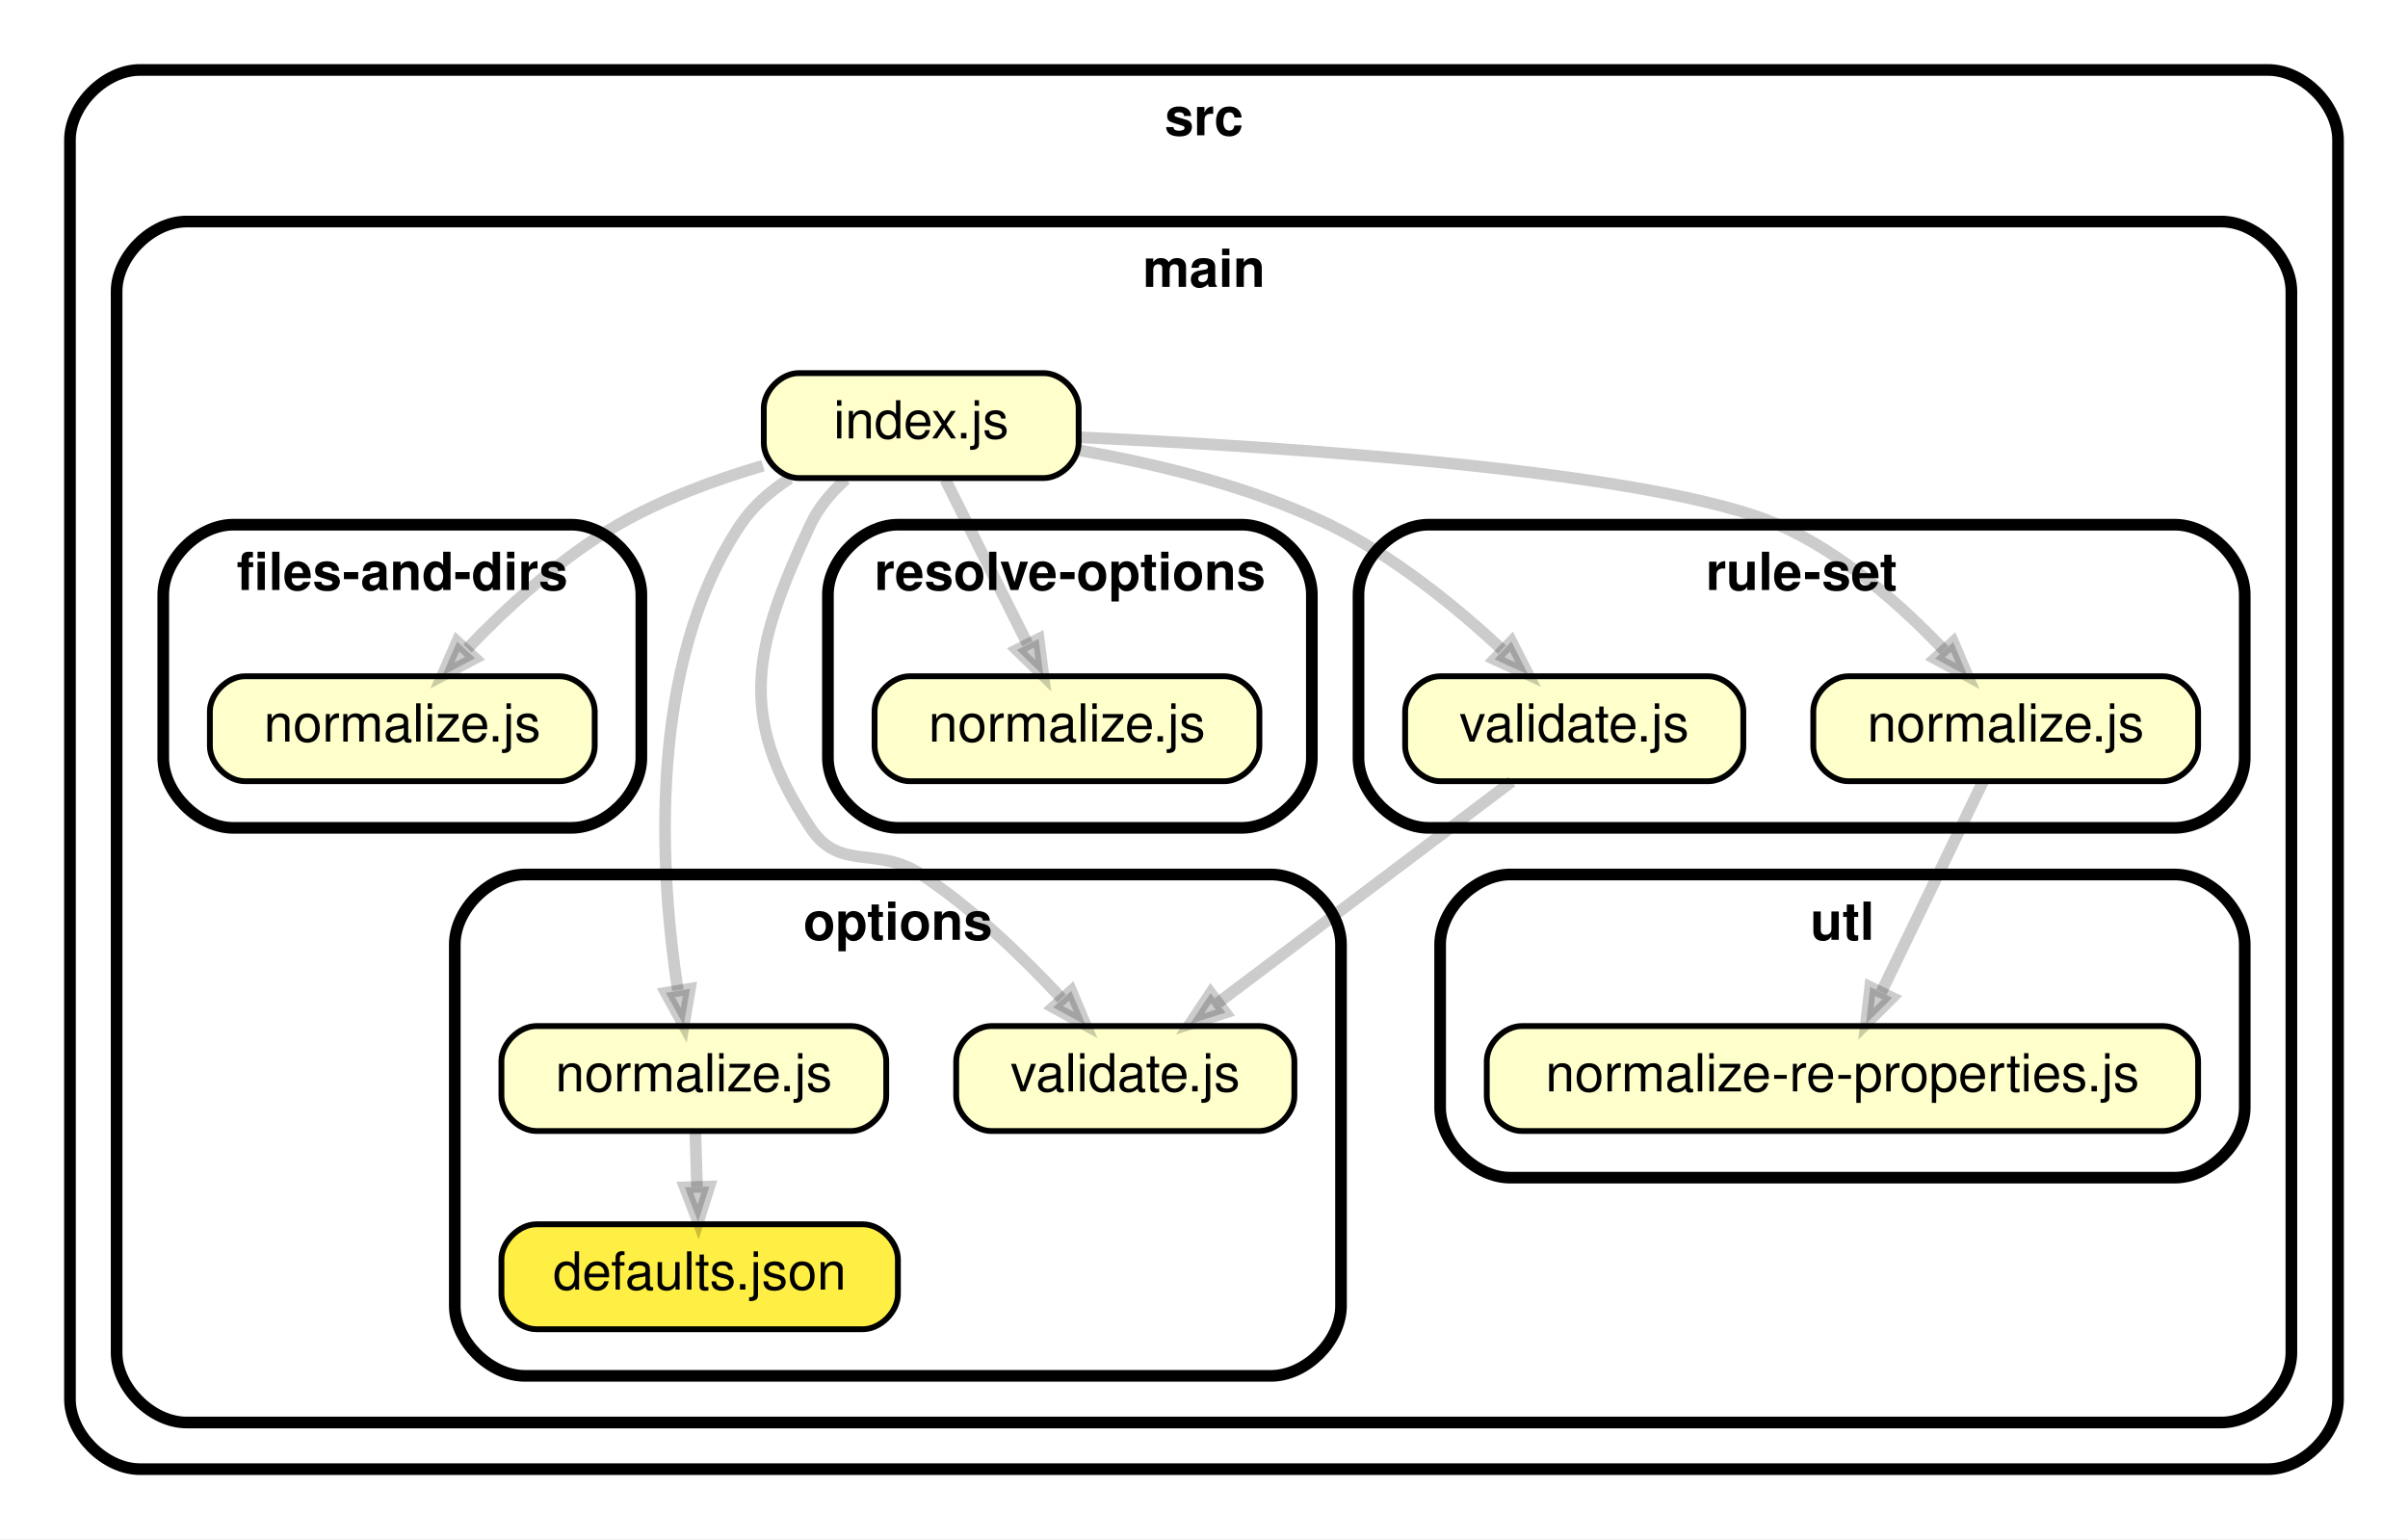
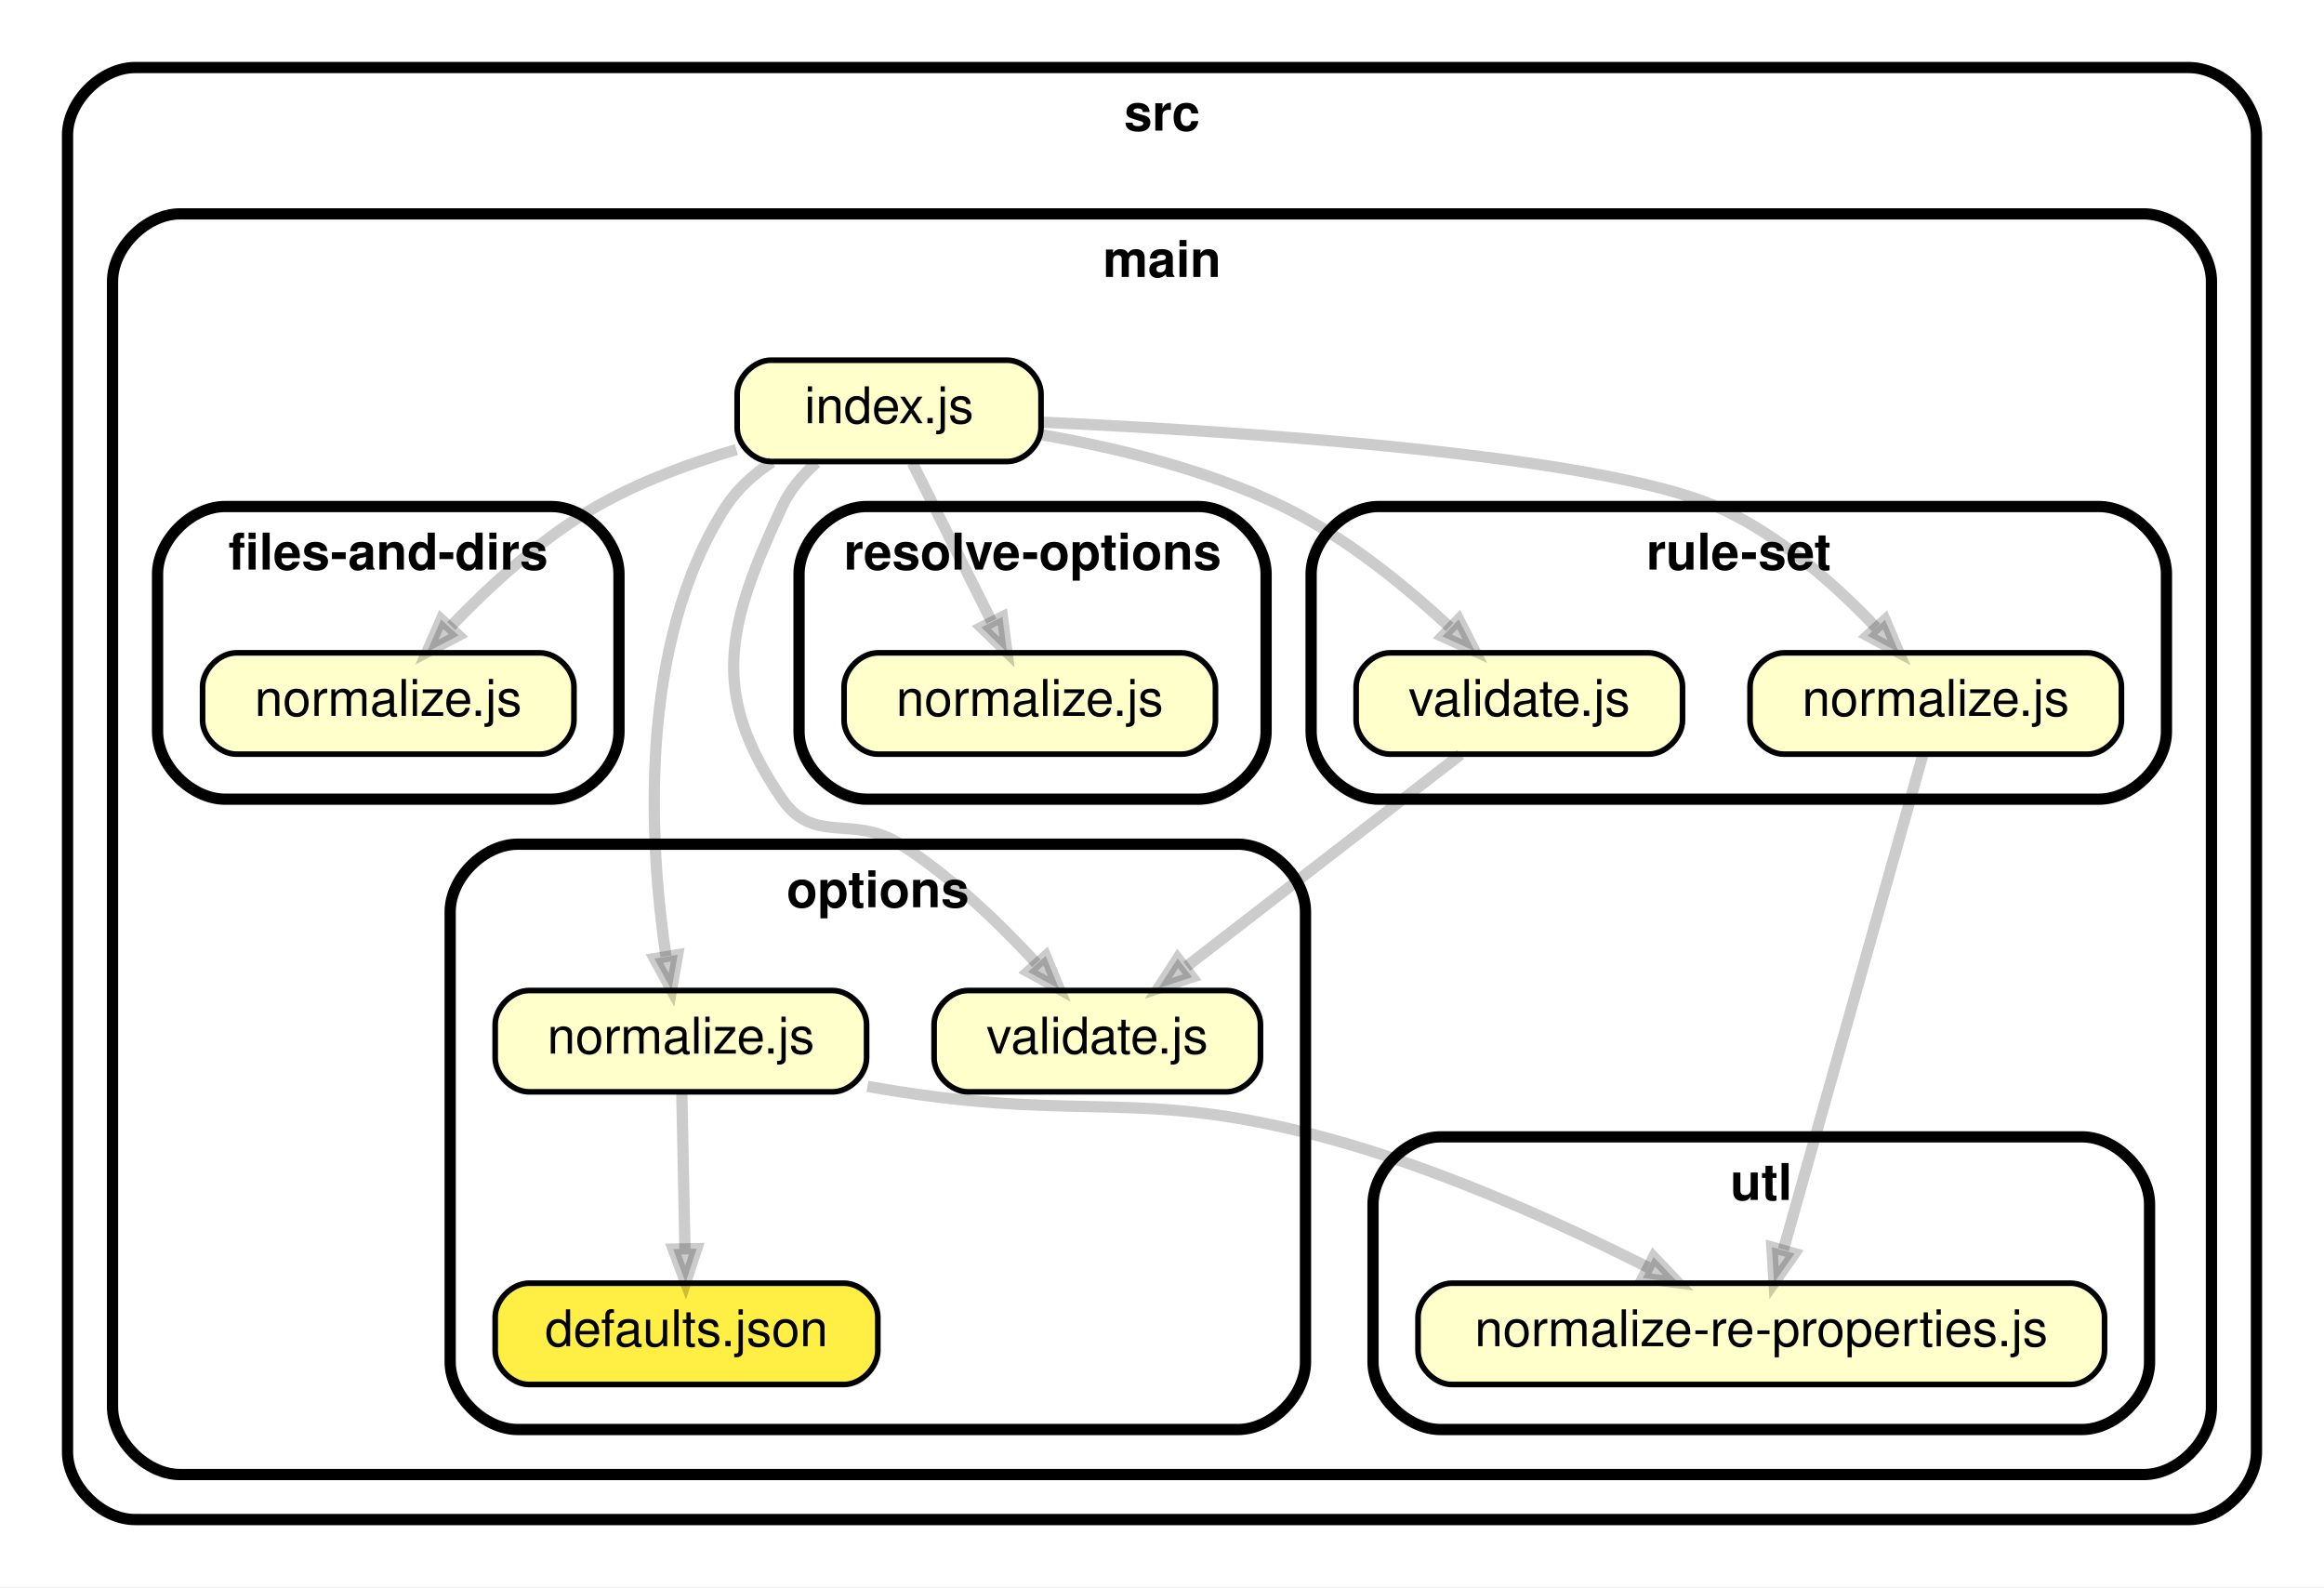
- <svg xmlns="http://www.w3.org/2000/svg" xmlns:xlink="http://www.w3.org/1999/xlink" width="413pt" height="264pt" viewBox="0.00 0.00 413.00 264.00">
-   <g id="graph0" class="graph" transform="scale(1 1) rotate(0) translate(4 260)">
-     <polygon fill="white" stroke="transparent" points="-4,4 -4,-260 409,-260 409,4 -4,4" />
+ <svg xmlns="http://www.w3.org/2000/svg" xmlns:xlink="http://www.w3.org/1999/xlink" width="413pt" height="282pt" viewBox="0.00 0.00 413.00 282.00">
+   <g id="graph0" class="graph" transform="scale(1 1) rotate(0) translate(4 278)">
+     <polygon fill="white" stroke="transparent" points="-4,4 -4,-278 409,-278 409,4 -4,4" />
    <g id="clust1" class="cluster">
-       <path fill="#ffffff" stroke="black" stroke-width="2" d="M20,-8C20,-8 385,-8 385,-8 391,-8 397,-14 397,-20 397,-20 397,-236 397,-236 397,-242 391,-248 385,-248 385,-248 20,-248 20,-248 14,-248 8,-242 8,-236 8,-236 8,-20 8,-20 8,-14 14,-8 20,-8" />
-       <text text-anchor="middle" x="202.5" y="-236.8" font-family="Helvetica,sans-Serif" font-weight="bold" font-size="9.00">src</text>
+       <path fill="#ffffff" stroke="black" stroke-width="2" d="M20,-8C20,-8 385,-8 385,-8 391,-8 397,-14 397,-20 397,-20 397,-254 397,-254 397,-260 391,-266 385,-266 385,-266 20,-266 20,-266 14,-266 8,-260 8,-254 8,-254 8,-20 8,-20 8,-14 14,-8 20,-8" />
+       <text text-anchor="middle" x="202.5" y="-254.8" font-family="Helvetica,sans-Serif" font-weight="bold" font-size="9.00">src</text>
    </g>
    <g id="clust2" class="cluster">
-       <path fill="#ffffff" stroke="black" stroke-width="2" d="M28,-16C28,-16 377,-16 377,-16 383,-16 389,-22 389,-28 389,-28 389,-210 389,-210 389,-216 383,-222 377,-222 377,-222 28,-222 28,-222 22,-222 16,-216 16,-210 16,-210 16,-28 16,-28 16,-22 22,-16 28,-16" />
-       <text text-anchor="middle" x="202.5" y="-210.8" font-family="Helvetica,sans-Serif" font-weight="bold" font-size="9.00">main</text>
+       <path fill="#ffffff" stroke="black" stroke-width="2" d="M28,-16C28,-16 377,-16 377,-16 383,-16 389,-22 389,-28 389,-28 389,-228 389,-228 389,-234 383,-240 377,-240 377,-240 28,-240 28,-240 22,-240 16,-234 16,-228 16,-228 16,-28 16,-28 16,-22 22,-16 28,-16" />
+       <text text-anchor="middle" x="202.5" y="-228.8" font-family="Helvetica,sans-Serif" font-weight="bold" font-size="9.00">main</text>
    </g>
    <g id="clust3" class="cluster">
-       <path fill="#ffffff" stroke="black" stroke-width="2" d="M36,-118C36,-118 94,-118 94,-118 100,-118 106,-124 106,-130 106,-130 106,-158 106,-158 106,-164 100,-170 94,-170 94,-170 36,-170 36,-170 30,-170 24,-164 24,-158 24,-158 24,-130 24,-130 24,-124 30,-118 36,-118" />
-       <text text-anchor="middle" x="65" y="-158.8" font-family="Helvetica,sans-Serif" font-weight="bold" font-size="9.00">files-and-dirs</text>
+       <path fill="#ffffff" stroke="black" stroke-width="2" d="M36,-136C36,-136 94,-136 94,-136 100,-136 106,-142 106,-148 106,-148 106,-176 106,-176 106,-182 100,-188 94,-188 94,-188 36,-188 36,-188 30,-188 24,-182 24,-176 24,-176 24,-148 24,-148 24,-142 30,-136 36,-136" />
+       <text text-anchor="middle" x="65" y="-176.8" font-family="Helvetica,sans-Serif" font-weight="bold" font-size="9.00">files-and-dirs</text>
    </g>
    <g id="clust4" class="cluster">
-       <path fill="#ffffff" stroke="black" stroke-width="2" d="M86,-24C86,-24 214,-24 214,-24 220,-24 226,-30 226,-36 226,-36 226,-98 226,-98 226,-104 220,-110 214,-110 214,-110 86,-110 86,-110 80,-110 74,-104 74,-98 74,-98 74,-36 74,-36 74,-30 80,-24 86,-24" />
-       <text text-anchor="middle" x="150" y="-98.8" font-family="Helvetica,sans-Serif" font-weight="bold" font-size="9.00">options</text>
+       <path fill="#ffffff" stroke="black" stroke-width="2" d="M88,-24C88,-24 216,-24 216,-24 222,-24 228,-30 228,-36 228,-36 228,-116 228,-116 228,-122 222,-128 216,-128 216,-128 88,-128 88,-128 82,-128 76,-122 76,-116 76,-116 76,-36 76,-36 76,-30 82,-24 88,-24" />
+       <text text-anchor="middle" x="152" y="-116.8" font-family="Helvetica,sans-Serif" font-weight="bold" font-size="9.00">options</text>
    </g>
    <g id="clust5" class="cluster">
-       <path fill="#ffffff" stroke="black" stroke-width="2" d="M150,-118C150,-118 209,-118 209,-118 215,-118 221,-124 221,-130 221,-130 221,-158 221,-158 221,-164 215,-170 209,-170 209,-170 150,-170 150,-170 144,-170 138,-164 138,-158 138,-158 138,-130 138,-130 138,-124 144,-118 150,-118" />
-       <text text-anchor="middle" x="179.5" y="-158.8" font-family="Helvetica,sans-Serif" font-weight="bold" font-size="9.00">resolve-options</text>
+       <path fill="#ffffff" stroke="black" stroke-width="2" d="M150,-136C150,-136 209,-136 209,-136 215,-136 221,-142 221,-148 221,-148 221,-176 221,-176 221,-182 215,-188 209,-188 209,-188 150,-188 150,-188 144,-188 138,-182 138,-176 138,-176 138,-148 138,-148 138,-142 144,-136 150,-136" />
+       <text text-anchor="middle" x="179.5" y="-176.8" font-family="Helvetica,sans-Serif" font-weight="bold" font-size="9.00">resolve-options</text>
    </g>
    <g id="clust6" class="cluster">
-       <path fill="#ffffff" stroke="black" stroke-width="2" d="M241,-118C241,-118 369,-118 369,-118 375,-118 381,-124 381,-130 381,-130 381,-158 381,-158 381,-164 375,-170 369,-170 369,-170 241,-170 241,-170 235,-170 229,-164 229,-158 229,-158 229,-130 229,-130 229,-124 235,-118 241,-118" />
-       <text text-anchor="middle" x="305" y="-158.8" font-family="Helvetica,sans-Serif" font-weight="bold" font-size="9.00">rule-set</text>
+       <path fill="#ffffff" stroke="black" stroke-width="2" d="M241,-136C241,-136 369,-136 369,-136 375,-136 381,-142 381,-148 381,-148 381,-176 381,-176 381,-182 375,-188 369,-188 369,-188 241,-188 241,-188 235,-188 229,-182 229,-176 229,-176 229,-148 229,-148 229,-142 235,-136 241,-136" />
+       <text text-anchor="middle" x="305" y="-176.8" font-family="Helvetica,sans-Serif" font-weight="bold" font-size="9.00">rule-set</text>
    </g>
    <g id="clust7" class="cluster">
-       <path fill="#ffffff" stroke="black" stroke-width="2" d="M255,-58C255,-58 369,-58 369,-58 375,-58 381,-64 381,-70 381,-70 381,-98 381,-98 381,-104 375,-110 369,-110 369,-110 255,-110 255,-110 249,-110 243,-104 243,-98 243,-98 243,-70 243,-70 243,-64 249,-58 255,-58" />
-       <text text-anchor="middle" x="312" y="-98.8" font-family="Helvetica,sans-Serif" font-weight="bold" font-size="9.00">utl</text>
+       <path fill="#ffffff" stroke="black" stroke-width="2" d="M252,-24C252,-24 366,-24 366,-24 372,-24 378,-30 378,-36 378,-36 378,-64 378,-64 378,-70 372,-76 366,-76 366,-76 252,-76 252,-76 246,-76 240,-70 240,-64 240,-64 240,-36 240,-36 240,-30 246,-24 252,-24" />
+       <text text-anchor="middle" x="309" y="-64.8" font-family="Helvetica,sans-Serif" font-weight="bold" font-size="9.00">utl</text>
    </g>
    <g id="node1" class="node">
      <g id="a_node1">
        <a xlink:href="src/main/files-and-dirs/normalize.js" xlink:title="normalize.js">
-           <path fill="#ffffcc" stroke="black" d="M92,-144C92,-144 38,-144 38,-144 35,-144 32,-141 32,-138 32,-138 32,-132 32,-132 32,-129 35,-126 38,-126 38,-126 92,-126 92,-126 95,-126 98,-129 98,-132 98,-132 98,-138 98,-138 98,-141 95,-144 92,-144" />
-           <text text-anchor="middle" x="65" y="-132.8" font-family="Helvetica,sans-Serif" font-size="9.00">normalize.js</text>
+           <path fill="#ffffcc" stroke="black" d="M92,-162C92,-162 38,-162 38,-162 35,-162 32,-159 32,-156 32,-156 32,-150 32,-150 32,-147 35,-144 38,-144 38,-144 92,-144 92,-144 95,-144 98,-147 98,-150 98,-150 98,-156 98,-156 98,-159 95,-162 92,-162" />
+           <text text-anchor="middle" x="65" y="-150.8" font-family="Helvetica,sans-Serif" font-size="9.00">normalize.js</text>
        </a>
      </g>
    </g>
    <g id="node2" class="node">
      <g id="a_node2">
        <a xlink:href="src/main/index.js" xlink:title="index.js">
-           <path fill="#ffffcc" stroke="black" d="M175,-196C175,-196 133,-196 133,-196 130,-196 127,-193 127,-190 127,-190 127,-184 127,-184 127,-181 130,-178 133,-178 133,-178 175,-178 175,-178 178,-178 181,-181 181,-184 181,-184 181,-190 181,-190 181,-193 178,-196 175,-196" />
-           <text text-anchor="middle" x="154" y="-184.8" font-family="Helvetica,sans-Serif" font-size="9.00">index.js</text>
+           <path fill="#ffffcc" stroke="black" d="M175,-214C175,-214 133,-214 133,-214 130,-214 127,-211 127,-208 127,-208 127,-202 127,-202 127,-199 130,-196 133,-196 133,-196 175,-196 175,-196 178,-196 181,-199 181,-202 181,-202 181,-208 181,-208 181,-211 178,-214 175,-214" />
+           <text text-anchor="middle" x="154" y="-202.8" font-family="Helvetica,sans-Serif" font-size="9.00">index.js</text>
        </a>
      </g>
    </g>
    <g id="edge1" class="edge">
-       <path fill="none" stroke="#000000" stroke-width="2" stroke-opacity="0.2" d="M126.87,-180.12C118.57,-177.68 109.62,-174.37 102,-170 92.29,-164.43 83.01,-155.89 76.18,-148.77" />
-       <polygon fill="#000000" fill-opacity="0.2" stroke="#000000" stroke-width="2" stroke-opacity="0.2" points="77.48,-147.09 71.86,-144.12 74.4,-149.94 77.48,-147.09" />
+       <path fill="none" stroke="#000000" stroke-width="2" stroke-opacity="0.2" d="M126.87,-198.12C118.57,-195.68 109.62,-192.37 102,-188 92.29,-182.43 83.01,-173.89 76.18,-166.77" />
+       <polygon fill="#000000" fill-opacity="0.2" stroke="#000000" stroke-width="2" stroke-opacity="0.2" points="77.48,-165.09 71.86,-162.12 74.4,-167.94 77.48,-165.09" />
    </g>
    <g id="node3" class="node">
      <g id="a_node3">
        <a xlink:href="src/main/options/normalize.js" xlink:title="normalize.js">
-           <path fill="#ffffcc" stroke="black" d="M142,-84C142,-84 88,-84 88,-84 85,-84 82,-81 82,-78 82,-78 82,-72 82,-72 82,-69 85,-66 88,-66 88,-66 142,-66 142,-66 145,-66 148,-69 148,-72 148,-72 148,-78 148,-78 148,-81 145,-84 142,-84" />
-           <text text-anchor="middle" x="115" y="-72.8" font-family="Helvetica,sans-Serif" font-size="9.00">normalize.js</text>
+           <path fill="#ffffcc" stroke="black" d="M144,-102C144,-102 90,-102 90,-102 87,-102 84,-99 84,-96 84,-96 84,-90 84,-90 84,-87 87,-84 90,-84 90,-84 144,-84 144,-84 147,-84 150,-87 150,-90 150,-90 150,-96 150,-96 150,-99 147,-102 144,-102" />
+           <text text-anchor="middle" x="117" y="-90.8" font-family="Helvetica,sans-Serif" font-size="9.00">normalize.js</text>
        </a>
      </g>
    </g>
    <g id="edge2" class="edge">
-       <path fill="none" stroke="#000000" stroke-width="2" stroke-opacity="0.2" d="M131.48,-177.94C128.17,-175.83 125.16,-173.22 123,-170 106.8,-145.78 109.25,-109.83 112.26,-90.15" />
-       <polygon fill="#000000" fill-opacity="0.2" stroke="#000000" stroke-width="2" stroke-opacity="0.2" points="114.34,-90.4 113.27,-84.14 110.2,-89.71 114.34,-90.4" />
+       <path fill="none" stroke="#000000" stroke-width="2" stroke-opacity="0.2" d="M133.2,-195.9C129.99,-193.79 127.07,-191.18 125,-188 109.14,-163.56 111.46,-127.7 114.35,-108.09" />
+       <polygon fill="#000000" fill-opacity="0.2" stroke="#000000" stroke-width="2" stroke-opacity="0.2" points="116.43,-108.36 115.33,-102.1 112.29,-107.68 116.43,-108.36" />
    </g>
    <g id="node4" class="node">
      <g id="a_node4">
        <a xlink:href="src/main/options/validate.js" xlink:title="validate.js">
-           <path fill="#ffffcc" stroke="black" d="M212,-84C212,-84 166,-84 166,-84 163,-84 160,-81 160,-78 160,-78 160,-72 160,-72 160,-69 163,-66 166,-66 166,-66 212,-66 212,-66 215,-66 218,-69 218,-72 218,-72 218,-78 218,-78 218,-81 215,-84 212,-84" />
-           <text text-anchor="middle" x="189" y="-72.8" font-family="Helvetica,sans-Serif" font-size="9.00">validate.js</text>
+           <path fill="#ffffcc" stroke="black" d="M214,-102C214,-102 168,-102 168,-102 165,-102 162,-99 162,-96 162,-96 162,-90 162,-90 162,-87 165,-84 168,-84 168,-84 214,-84 214,-84 217,-84 220,-87 220,-90 220,-90 220,-96 220,-96 220,-99 217,-102 214,-102" />
+           <text text-anchor="middle" x="191" y="-90.8" font-family="Helvetica,sans-Serif" font-size="9.00">validate.js</text>
        </a>
      </g>
    </g>
    <g id="edge3" class="edge">
-       <path fill="none" stroke="#000000" stroke-width="2" stroke-opacity="0.2" d="M141.08,-177.8C138.62,-175.59 136.38,-172.97 135,-170 125.25,-149.05 122.22,-137.25 135,-118 140.07,-110.37 146.36,-115.06 154,-110 162.95,-104.07 171.62,-95.68 178.09,-88.72" />
-       <polygon fill="#000000" fill-opacity="0.2" stroke="#000000" stroke-width="2" stroke-opacity="0.2" points="179.73,-90.03 182.2,-84.17 176.62,-87.22 179.73,-90.03" />
+       <path fill="none" stroke="#000000" stroke-width="2" stroke-opacity="0.2" d="M141.08,-195.8C138.62,-193.59 136.38,-190.97 135,-188 125.25,-167.05 121.89,-155.03 135,-136 140.67,-127.78 147.58,-133.37 156,-128 165.05,-122.23 173.72,-113.84 180.17,-106.84" />
+       <polygon fill="#000000" fill-opacity="0.2" stroke="#000000" stroke-width="2" stroke-opacity="0.2" points="181.82,-108.13 184.25,-102.26 178.69,-105.34 181.82,-108.13" />
    </g>
    <g id="node5" class="node">
      <g id="a_node5">
        <a xlink:href="src/main/resolve-options/normalize.js" xlink:title="normalize.js">
-           <path fill="#ffffcc" stroke="black" d="M206,-144C206,-144 152,-144 152,-144 149,-144 146,-141 146,-138 146,-138 146,-132 146,-132 146,-129 149,-126 152,-126 152,-126 206,-126 206,-126 209,-126 212,-129 212,-132 212,-132 212,-138 212,-138 212,-141 209,-144 206,-144" />
-           <text text-anchor="middle" x="179" y="-132.8" font-family="Helvetica,sans-Serif" font-size="9.00">normalize.js</text>
+           <path fill="#ffffcc" stroke="black" d="M206,-162C206,-162 152,-162 152,-162 149,-162 146,-159 146,-156 146,-156 146,-150 146,-150 146,-147 149,-144 152,-144 152,-144 206,-144 206,-144 209,-144 212,-147 212,-150 212,-150 212,-156 212,-156 212,-159 209,-162 206,-162" />
+           <text text-anchor="middle" x="179" y="-150.8" font-family="Helvetica,sans-Serif" font-size="9.00">normalize.js</text>
        </a>
      </g>
    </g>
    <g id="edge4" class="edge">
-       <path fill="none" stroke="#000000" stroke-width="2" stroke-opacity="0.2" d="M158.13,-177.74C161.95,-170.1 167.71,-158.59 172.21,-149.59" />
-       <polygon fill="#000000" fill-opacity="0.2" stroke="#000000" stroke-width="2" stroke-opacity="0.2" points="174.14,-150.41 174.95,-144.1 170.39,-148.53 174.14,-150.41" />
+       <path fill="none" stroke="#000000" stroke-width="2" stroke-opacity="0.2" d="M158.13,-195.74C161.95,-188.1 167.71,-176.59 172.21,-167.59" />
+       <polygon fill="#000000" fill-opacity="0.2" stroke="#000000" stroke-width="2" stroke-opacity="0.2" points="174.14,-168.41 174.95,-162.1 170.39,-166.53 174.14,-168.41" />
    </g>
    <g id="node6" class="node">
      <g id="a_node6">
        <a xlink:href="src/main/rule-set/normalize.js" xlink:title="normalize.js">
-           <path fill="#ffffcc" stroke="black" d="M367,-144C367,-144 313,-144 313,-144 310,-144 307,-141 307,-138 307,-138 307,-132 307,-132 307,-129 310,-126 313,-126 313,-126 367,-126 367,-126 370,-126 373,-129 373,-132 373,-132 373,-138 373,-138 373,-141 370,-144 367,-144" />
-           <text text-anchor="middle" x="340" y="-132.8" font-family="Helvetica,sans-Serif" font-size="9.00">normalize.js</text>
+           <path fill="#ffffcc" stroke="black" d="M367,-162C367,-162 313,-162 313,-162 310,-162 307,-159 307,-156 307,-156 307,-150 307,-150 307,-147 310,-144 313,-144 313,-144 367,-144 367,-144 370,-144 373,-147 373,-150 373,-150 373,-156 373,-156 373,-159 370,-162 367,-162" />
+           <text text-anchor="middle" x="340" y="-150.8" font-family="Helvetica,sans-Serif" font-size="9.00">normalize.js</text>
        </a>
      </g>
    </g>
    <g id="edge5" class="edge">
-       <path fill="none" stroke="#000000" stroke-width="2" stroke-opacity="0.2" d="M181.1,-184.99C217.53,-183.3 280.13,-179.14 301,-170 312.04,-165.17 322.22,-156.06 329.41,-148.49" />
-       <polygon fill="#000000" fill-opacity="0.2" stroke="#000000" stroke-width="2" stroke-opacity="0.2" points="330.99,-149.87 333.48,-144.03 327.88,-147.04 330.99,-149.87" />
+       <path fill="none" stroke="#000000" stroke-width="2" stroke-opacity="0.2" d="M181.1,-202.99C217.53,-201.3 280.13,-197.14 301,-188 312.04,-183.17 322.22,-174.06 329.41,-166.49" />
+       <polygon fill="#000000" fill-opacity="0.2" stroke="#000000" stroke-width="2" stroke-opacity="0.2" points="330.99,-167.87 333.48,-162.03 327.88,-165.04 330.99,-167.87" />
    </g>
    <g id="node7" class="node">
      <g id="a_node7">
        <a xlink:href="src/main/rule-set/validate.js" xlink:title="validate.js">
-           <path fill="#ffffcc" stroke="black" d="M289,-144C289,-144 243,-144 243,-144 240,-144 237,-141 237,-138 237,-138 237,-132 237,-132 237,-129 240,-126 243,-126 243,-126 289,-126 289,-126 292,-126 295,-129 295,-132 295,-132 295,-138 295,-138 295,-141 292,-144 289,-144" />
-           <text text-anchor="middle" x="266" y="-132.8" font-family="Helvetica,sans-Serif" font-size="9.00">validate.js</text>
+           <path fill="#ffffcc" stroke="black" d="M289,-162C289,-162 243,-162 243,-162 240,-162 237,-159 237,-156 237,-156 237,-150 237,-150 237,-147 240,-144 243,-144 243,-144 289,-144 289,-144 292,-144 295,-147 295,-150 295,-150 295,-156 295,-156 295,-159 292,-162 289,-162" />
+           <text text-anchor="middle" x="266" y="-150.8" font-family="Helvetica,sans-Serif" font-size="9.00">validate.js</text>
        </a>
      </g>
    </g>
    <g id="edge6" class="edge">
-       <path fill="none" stroke="#000000" stroke-width="2" stroke-opacity="0.2" d="M181.22,-182.73C194.6,-180.4 210.66,-176.49 224,-170 235.04,-164.63 245.77,-155.87 253.62,-148.58" />
-       <polygon fill="#000000" fill-opacity="0.2" stroke="#000000" stroke-width="2" stroke-opacity="0.2" points="255.23,-149.95 258.11,-144.28 252.32,-146.92 255.23,-149.95" />
+       <path fill="none" stroke="#000000" stroke-width="2" stroke-opacity="0.2" d="M181.22,-200.73C194.6,-198.4 210.66,-194.49 224,-188 235.04,-182.63 245.77,-173.87 253.62,-166.58" />
+       <polygon fill="#000000" fill-opacity="0.2" stroke="#000000" stroke-width="2" stroke-opacity="0.2" points="255.23,-167.95 258.11,-162.28 252.32,-164.92 255.23,-167.95" />
    </g>
    <g id="node8" class="node">
      <g id="a_node8">
        <a xlink:href="src/main/options/defaults.json" xlink:title="defaults.json">
-           <path fill="#ffee44" stroke="black" d="M144,-50C144,-50 88,-50 88,-50 85,-50 82,-47 82,-44 82,-44 82,-38 82,-38 82,-35 85,-32 88,-32 88,-32 144,-32 144,-32 147,-32 150,-35 150,-38 150,-38 150,-44 150,-44 150,-47 147,-50 144,-50" />
-           <text text-anchor="middle" x="116" y="-38.8" font-family="Helvetica,sans-Serif" font-size="9.00">defaults.json</text>
+           <path fill="#ffee44" stroke="black" d="M146,-50C146,-50 90,-50 90,-50 87,-50 84,-47 84,-44 84,-44 84,-38 84,-38 84,-35 87,-32 90,-32 90,-32 146,-32 146,-32 149,-32 152,-35 152,-38 152,-38 152,-44 152,-44 152,-47 149,-50 146,-50" />
+           <text text-anchor="middle" x="118" y="-38.8" font-family="Helvetica,sans-Serif" font-size="9.00">defaults.json</text>
+         </a>
+       </g>
+     </g>
+     <g id="edge8" class="edge">
+       <path fill="none" stroke="#000000" stroke-width="2" stroke-opacity="0.2" d="M117.17,-83.74C117.32,-76.24 117.54,-65.02 117.72,-56.1" />
+       <polygon fill="#000000" fill-opacity="0.2" stroke="#000000" stroke-width="2" stroke-opacity="0.2" points="119.82,-56.14 117.84,-50.1 115.62,-56.06 119.82,-56.14" />
+     </g>
+     <g id="node9" class="node">
+       <g id="a_node9">
+         <a xlink:href="src/main/utl/normalize-re-properties.js" xlink:title="normalize-re-properties.js">
+           <path fill="#ffffcc" stroke="black" d="M364,-50C364,-50 254,-50 254,-50 251,-50 248,-47 248,-44 248,-44 248,-38 248,-38 248,-35 251,-32 254,-32 254,-32 364,-32 364,-32 367,-32 370,-35 370,-38 370,-38 370,-44 370,-44 370,-47 367,-50 364,-50" />
+           <text text-anchor="middle" x="309" y="-38.8" font-family="Helvetica,sans-Serif" font-size="9.00">normalize-re-properties.js</text>
        </a>
      </g>
    </g>
    <g id="edge7" class="edge">
-       <path fill="none" stroke="#000000" stroke-width="2" stroke-opacity="0.2" d="M115.25,-65.93C115.34,-63.04 115.45,-59.69 115.55,-56.43" />
-       <polygon fill="#000000" fill-opacity="0.2" stroke="#000000" stroke-width="2" stroke-opacity="0.2" points="117.65,-56.47 115.74,-50.41 113.45,-56.34 117.65,-56.47" />
-     </g>
-     <g id="node9" class="node">
-       <g id="a_node9">
-         <a xlink:href="src/main/utl/normalize-re-properties.js" xlink:title="normalize-re-properties.js">
-           <path fill="#ffffcc" stroke="black" d="M367,-84C367,-84 257,-84 257,-84 254,-84 251,-81 251,-78 251,-78 251,-72 251,-72 251,-69 254,-66 257,-66 257,-66 367,-66 367,-66 370,-66 373,-69 373,-72 373,-72 373,-78 373,-78 373,-81 370,-84 367,-84" />
-           <text text-anchor="middle" x="312" y="-72.8" font-family="Helvetica,sans-Serif" font-size="9.00">normalize-re-properties.js</text>
-         </a>
-       </g>
-     </g>
-     <g id="edge8" class="edge">
-       <path fill="none" stroke="#000000" stroke-width="2" stroke-opacity="0.2" d="M336.11,-125.94C331.6,-116.61 324.11,-101.08 318.67,-89.82" />
-       <polygon fill="#000000" fill-opacity="0.2" stroke="#000000" stroke-width="2" stroke-opacity="0.2" points="320.54,-88.86 316.04,-84.37 316.76,-90.69 320.54,-88.86" />
+       <path fill="none" stroke="#000000" stroke-width="2" stroke-opacity="0.2" d="M150.15,-84.97C152.13,-84.63 154.09,-84.3 156,-84 189.12,-78.85 198.59,-84.57 231,-76 251.48,-70.58 273.49,-60.57 288.89,-52.8" />
+       <polygon fill="#000000" fill-opacity="0.2" stroke="#000000" stroke-width="2" stroke-opacity="0.2" points="289.86,-54.66 294.25,-50.06 287.95,-50.92 289.86,-54.66" />
    </g>
    <g id="edge9" class="edge">
-       <path fill="none" stroke="#000000" stroke-width="2" stroke-opacity="0.2" d="M255.29,-125.94C242.23,-116.09 220.01,-99.36 204.93,-88" />
-       <polygon fill="#000000" fill-opacity="0.2" stroke="#000000" stroke-width="2" stroke-opacity="0.2" points="206.17,-86.3 200.11,-84.37 203.64,-89.66 206.17,-86.3" />
+       <path fill="none" stroke="#000000" stroke-width="2" stroke-opacity="0.2" d="M337.67,-143.73C332.39,-125.01 319.48,-79.19 312.94,-55.97" />
+       <polygon fill="#000000" fill-opacity="0.2" stroke="#000000" stroke-width="2" stroke-opacity="0.2" points="314.92,-55.27 311.27,-50.06 310.88,-56.41 314.92,-55.27" />
+     </g>
+     <g id="edge10" class="edge">
+       <path fill="none" stroke="#000000" stroke-width="2" stroke-opacity="0.2" d="M255.57,-143.94C242.95,-134.18 221.58,-117.65 206.9,-106.3" />
+       <polygon fill="#000000" fill-opacity="0.2" stroke="#000000" stroke-width="2" stroke-opacity="0.2" points="207.86,-104.38 201.83,-102.37 205.29,-107.7 207.86,-104.38" />
    </g>
  </g>
</svg>
